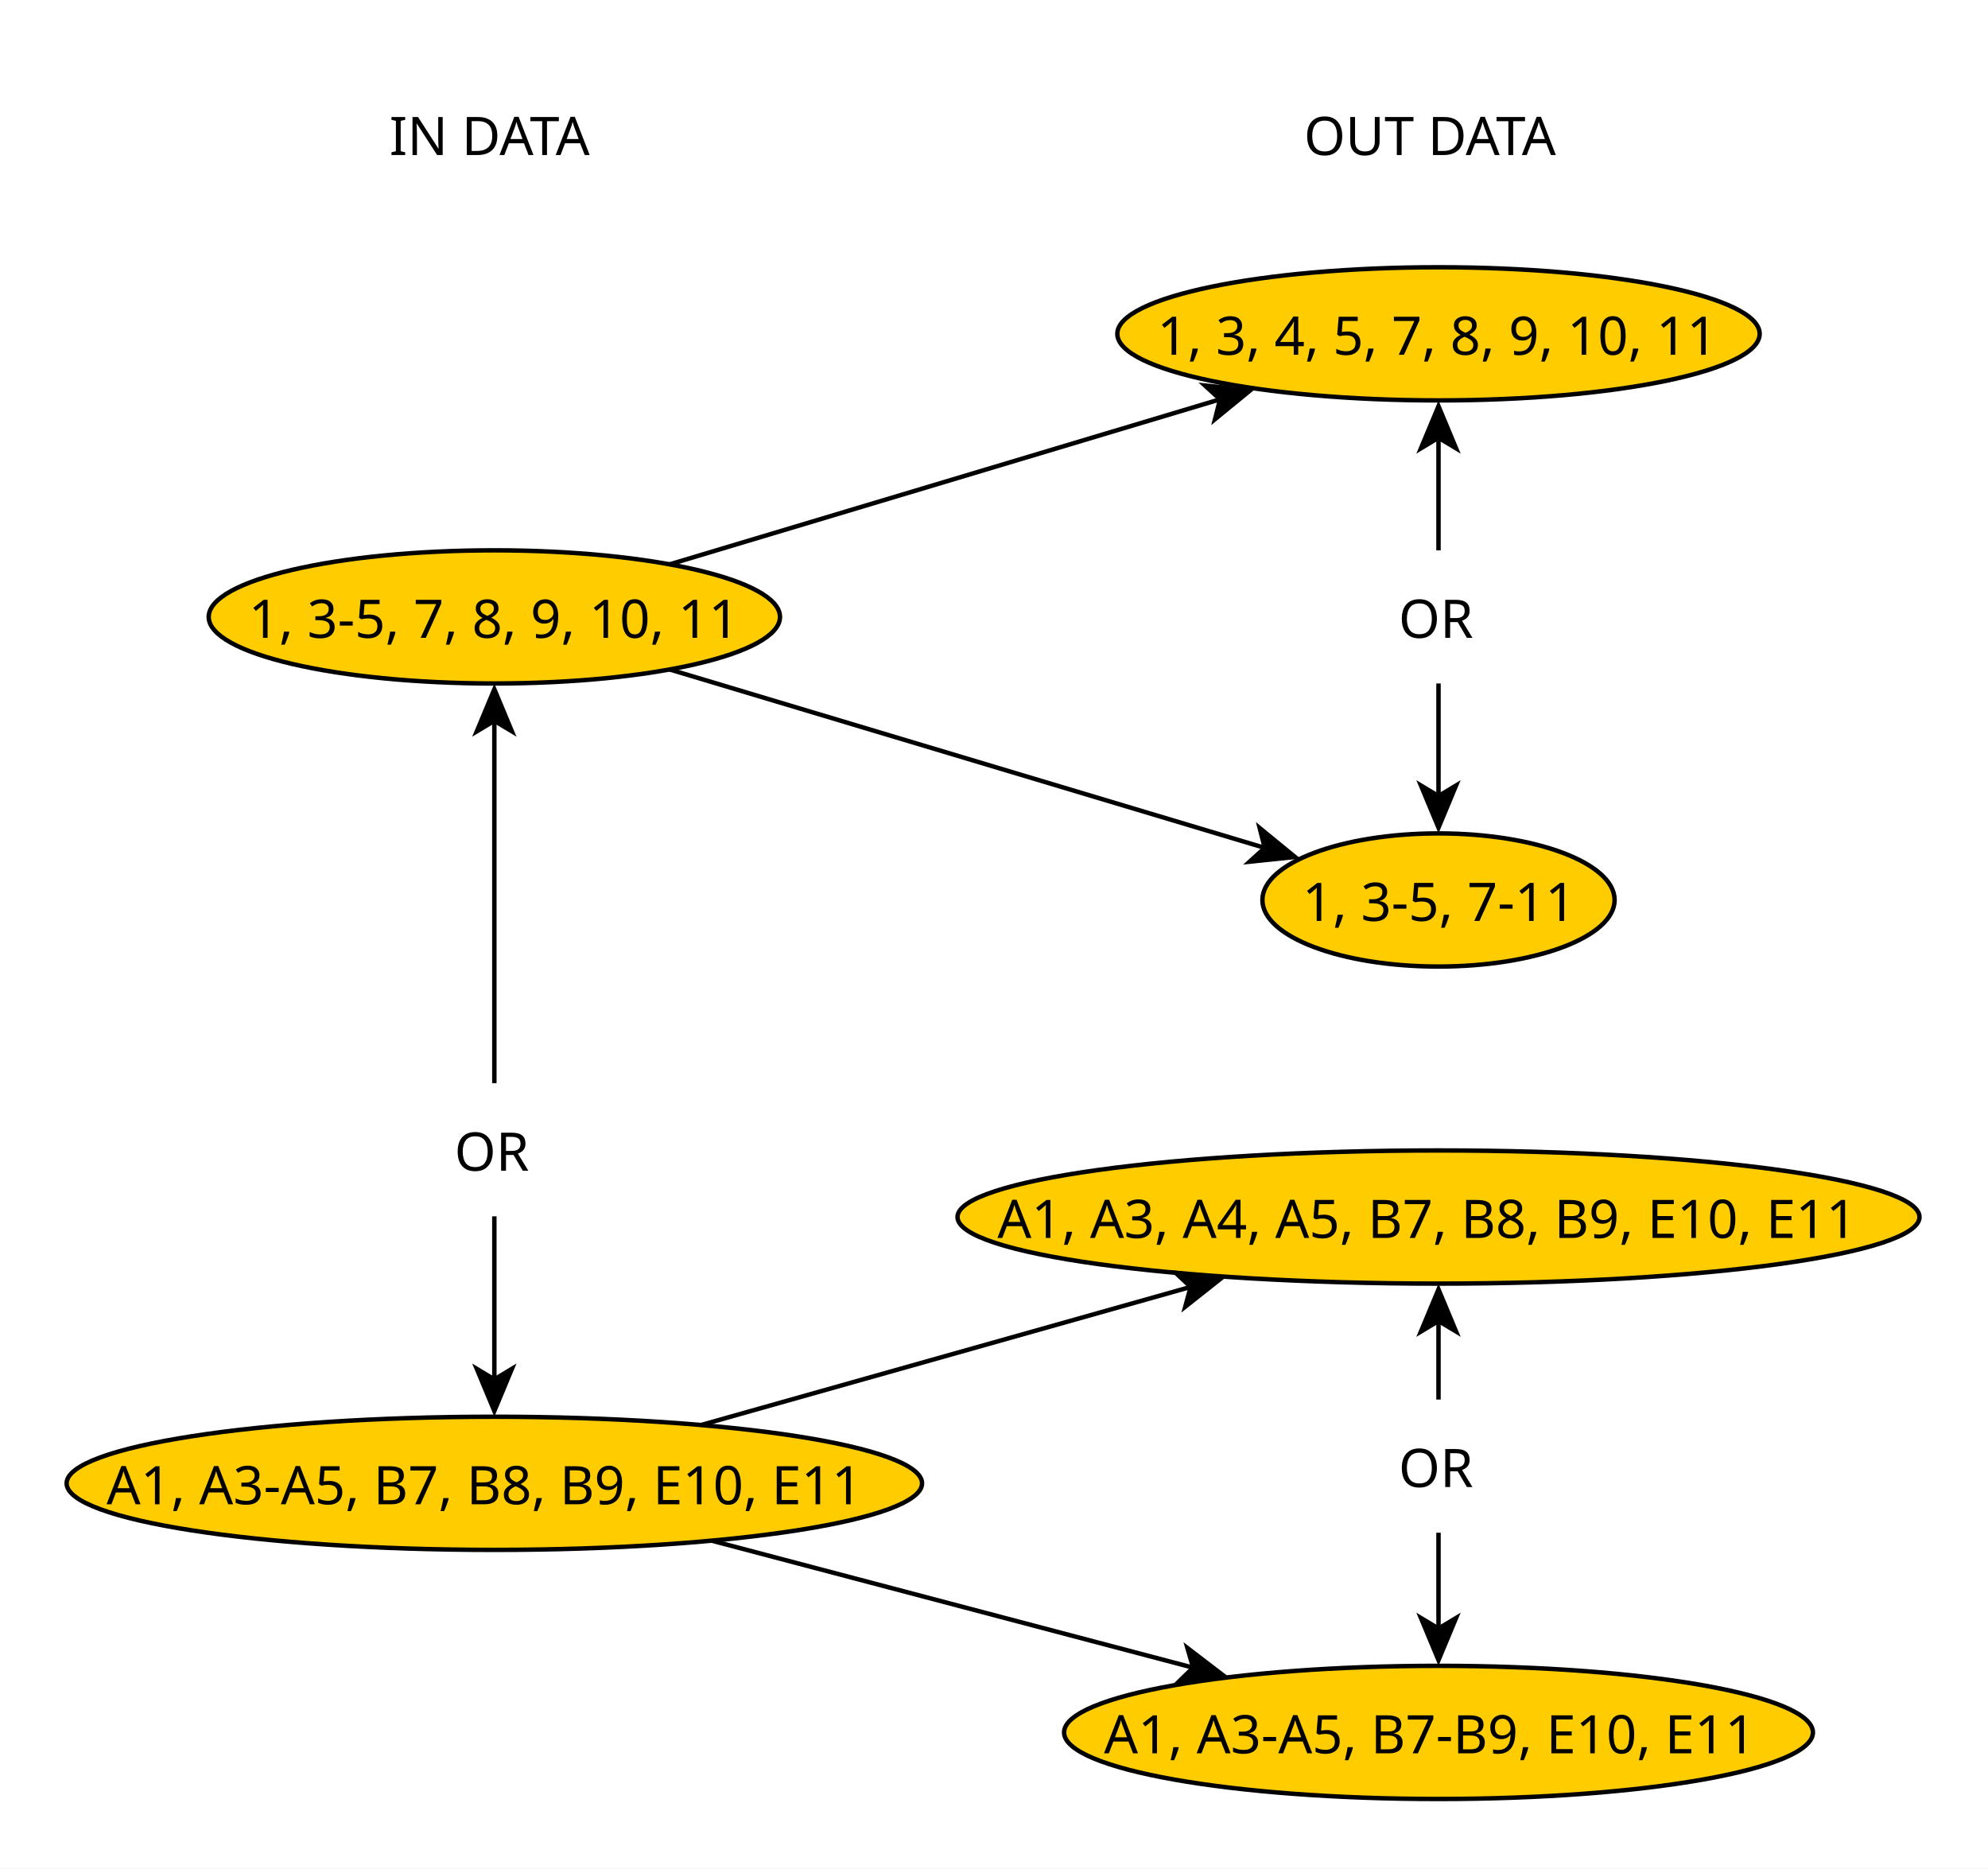
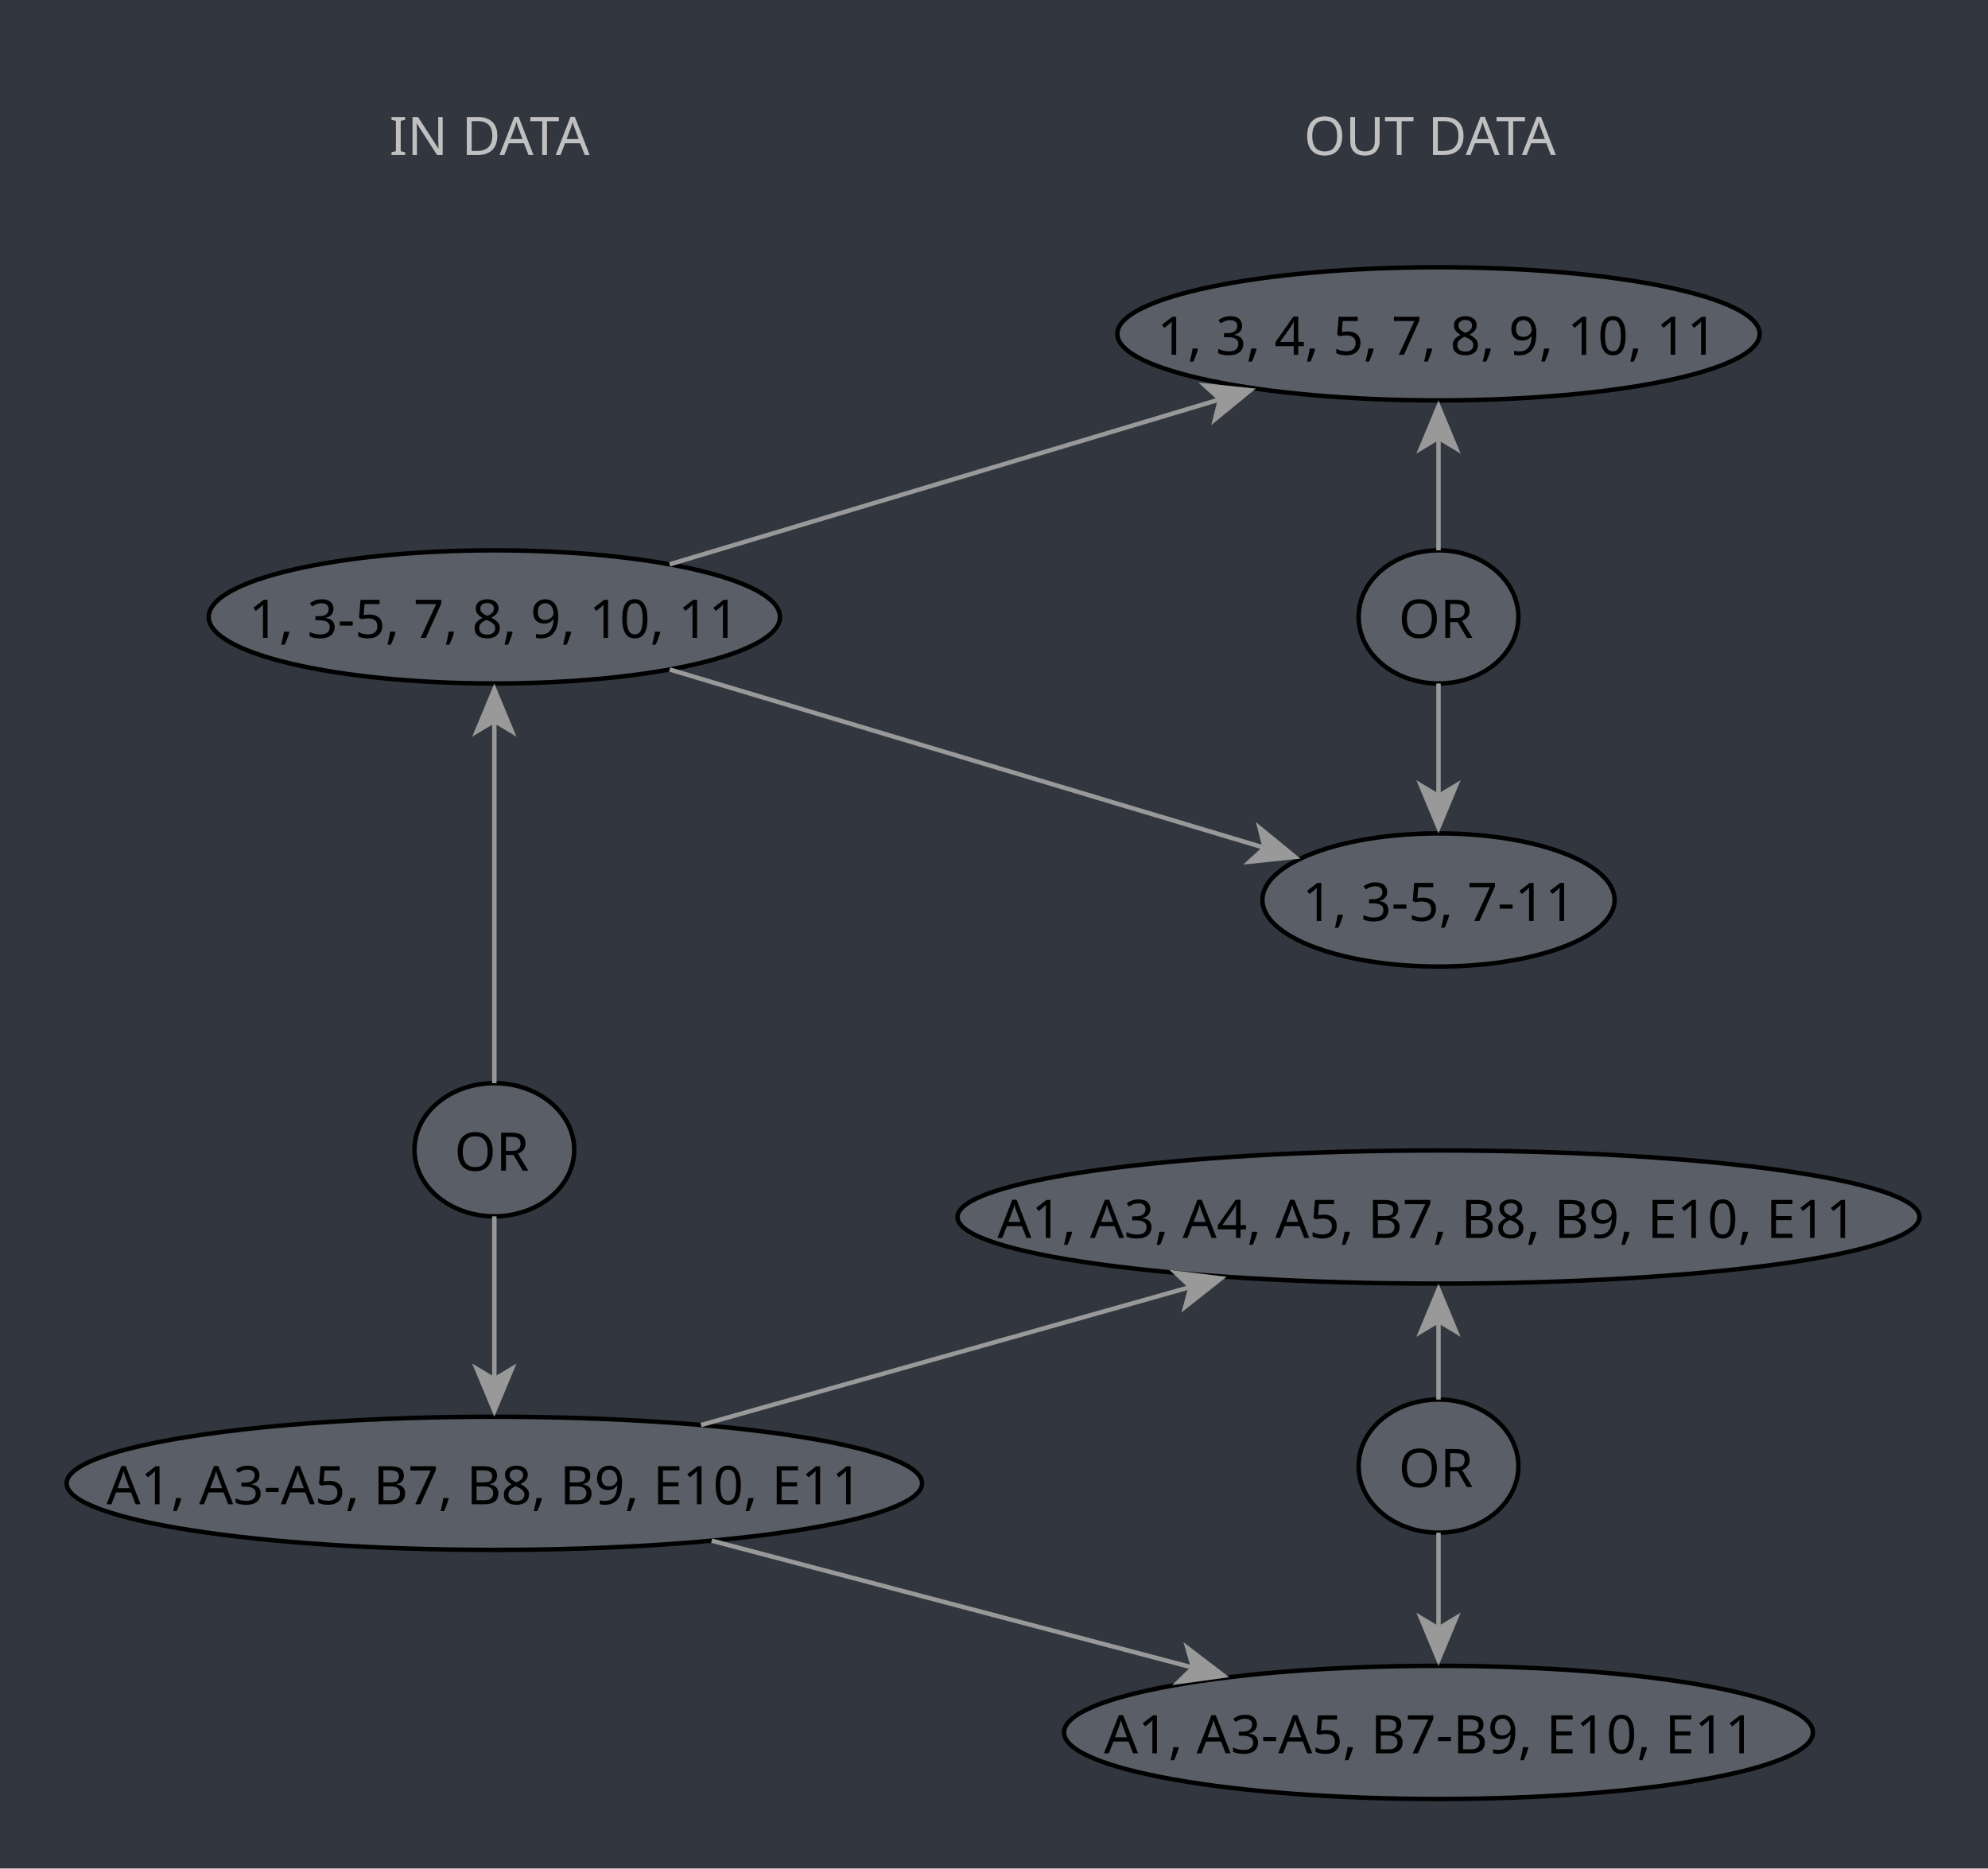
<svg xmlns="http://www.w3.org/2000/svg" fill-opacity="1" color-rendering="auto" color-interpolation="auto" text-rendering="auto" stroke="black" stroke-linecap="square" width="448" stroke-miterlimit="10" shape-rendering="auto" stroke-opacity="1" fill="black" stroke-dasharray="none" font-weight="normal" stroke-width="1" height="421" font-family="'Dialog'" font-style="normal" stroke-linejoin="miter" font-size="12px" stroke-dashoffset="0" image-rendering="auto">
  <defs id="genericDefs" />
  <g>
    <defs id="defs1">
-       <linearGradient x1="335.169" gradientUnits="userSpaceOnUse" x2="359.169" y1="-209" y2="-209" id="linearGradient1" spreadMethod="reflect">
-         <stop stop-opacity="1" stop-color="white" offset="0%" />
-         <stop stop-opacity="1" stop-color="white" offset="100%" />
+       <linearGradient x1="317.043" gradientUnits="userSpaceOnUse" x2="413.547" y1="-272.781" y2="-272.781" id="linearGradient1" spreadMethod="reflect">
+         <stop stop-opacity="1" stop-color="rgb(89,94,103)" offset="0%" />
+         <stop stop-opacity="1" stop-color="rgb(89,94,103)" offset="100%" />
      </linearGradient>
-       <linearGradient x1="335.169" gradientUnits="userSpaceOnUse" x2="359.169" y1="-17.656" y2="-17.656" id="linearGradient2" spreadMethod="reflect">
-         <stop stop-opacity="1" stop-color="white" offset="0%" />
-         <stop stop-opacity="1" stop-color="white" offset="100%" />
+       <linearGradient x1="327.94" gradientUnits="userSpaceOnUse" x2="380.854" y1="-145.219" y2="-145.219" id="linearGradient2" spreadMethod="reflect">
+         <stop stop-opacity="1" stop-color="rgb(89,94,103)" offset="0%" />
+         <stop stop-opacity="1" stop-color="rgb(89,94,103)" offset="100%" />
      </linearGradient>
-       <linearGradient x1="122.402" gradientUnits="userSpaceOnUse" x2="146.402" y1="-88.938" y2="-88.938" id="linearGradient3" spreadMethod="reflect">
-         <stop stop-opacity="1" stop-color="white" offset="0%" />
-         <stop stop-opacity="1" stop-color="white" offset="100%" />
+       <linearGradient x1="106.945" gradientUnits="userSpaceOnUse" x2="192.773" y1="-209" y2="-209" id="linearGradient3" spreadMethod="reflect">
+         <stop stop-opacity="1" stop-color="rgb(89,94,103)" offset="0%" />
+         <stop stop-opacity="1" stop-color="rgb(89,94,103)" offset="100%" />
+       </linearGradient>
+       <linearGradient x1="305.037" gradientUnits="userSpaceOnUse" x2="449.565" y1="-73.781" y2="-73.781" id="linearGradient4" spreadMethod="reflect">
+         <stop stop-opacity="1" stop-color="rgb(89,94,103)" offset="0%" />
+         <stop stop-opacity="1" stop-color="rgb(89,94,103)" offset="100%" />
+       </linearGradient>
+       <linearGradient x1="313.043" gradientUnits="userSpaceOnUse" x2="425.547" y1="42.344" y2="42.344" id="linearGradient5" spreadMethod="reflect">
+         <stop stop-opacity="1" stop-color="rgb(89,94,103)" offset="0%" />
+         <stop stop-opacity="1" stop-color="rgb(89,94,103)" offset="100%" />
+       </linearGradient>
+       <linearGradient x1="96.273" gradientUnits="userSpaceOnUse" x2="224.789" y1="-13.781" y2="-13.781" id="linearGradient6" spreadMethod="reflect">
+         <stop stop-opacity="1" stop-color="rgb(89,94,103)" offset="0%" />
+         <stop stop-opacity="1" stop-color="rgb(89,94,103)" offset="100%" />
+       </linearGradient>
+       <linearGradient x1="335.169" gradientUnits="userSpaceOnUse" x2="359.169" y1="-209" y2="-209" id="linearGradient7" spreadMethod="reflect">
+         <stop stop-opacity="1" stop-color="rgb(89,94,103)" offset="0%" />
+         <stop stop-opacity="1" stop-color="rgb(89,94,103)" offset="100%" />
+       </linearGradient>
+       <linearGradient x1="335.169" gradientUnits="userSpaceOnUse" x2="359.169" y1="-17.656" y2="-17.656" id="linearGradient8" spreadMethod="reflect">
+         <stop stop-opacity="1" stop-color="rgb(89,94,103)" offset="0%" />
+         <stop stop-opacity="1" stop-color="rgb(89,94,103)" offset="100%" />
+       </linearGradient>
+       <linearGradient x1="122.402" gradientUnits="userSpaceOnUse" x2="146.402" y1="-88.938" y2="-88.938" id="linearGradient9" spreadMethod="reflect">
+         <stop stop-opacity="1" stop-color="rgb(89,94,103)" offset="0%" />
+         <stop stop-opacity="1" stop-color="rgb(89,94,103)" offset="100%" />
      </linearGradient>
      <clipPath clipPathUnits="userSpaceOnUse" id="clipPath1">
        <path d="M0 0 L448 0 L448 421 L0 421 L0 0 Z" />
      </clipPath>
      <clipPath clipPathUnits="userSpaceOnUse" id="clipPath2">
        <path d="M17 -333 L465 -333 L465 88 L17 88 L17 -333 Z" />
      </clipPath>
    </defs>
-     <g fill="white" text-rendering="geometricPrecision" shape-rendering="geometricPrecision" transform="translate(-17,333)" stroke="white">
+     <g fill="rgb(49,54,63)" text-rendering="geometricPrecision" shape-rendering="geometricPrecision" transform="translate(-17,333)" stroke="rgb(49,54,63)">
      <rect x="17" width="448" height="421" y="-333" clip-path="url(#clipPath2)" stroke="none" />
    </g>
-     <g fill="rgb(255,204,0)" text-rendering="geometricPrecision" shape-rendering="geometricPrecision" transform="matrix(1,0,0,1,-17,333)" stroke="rgb(255,204,0)">
+     <g fill="url(#linearGradient1)" text-rendering="geometricPrecision" shape-rendering="geometricPrecision" transform="matrix(1,0,0,1,-17,333)" stroke="url(#linearGradient1)">
      <ellipse rx="72.378" ry="15" clip-path="url(#clipPath2)" cx="341.169" cy="-257.781" stroke="none" />
    </g>
    <g text-rendering="geometricPrecision" stroke-miterlimit="1.45" shape-rendering="geometricPrecision" transform="matrix(1,0,0,1,-17,333)" stroke-linecap="butt">
      <ellipse rx="72.378" fill="none" ry="15" clip-path="url(#clipPath2)" cx="341.169" cy="-257.781" />
      <text x="277.791" xml:space="preserve" y="-253.067" clip-path="url(#clipPath2)" font-family="sans-serif" stroke="none">1, 3, 4, 5, 7, 8, 9, 10, 11</text>
    </g>
-     <g fill="rgb(255,204,0)" text-rendering="geometricPrecision" shape-rendering="geometricPrecision" transform="matrix(1,0,0,1,-17,333)" stroke="rgb(255,204,0)">
+     <g fill="url(#linearGradient2)" text-rendering="geometricPrecision" shape-rendering="geometricPrecision" transform="matrix(1,0,0,1,-17,333)" stroke="url(#linearGradient2)">
      <ellipse rx="39.685" ry="15" clip-path="url(#clipPath2)" cx="341.169" cy="-130.219" stroke="none" />
    </g>
    <g text-rendering="geometricPrecision" stroke-miterlimit="1.45" shape-rendering="geometricPrecision" transform="matrix(1,0,0,1,-17,333)" stroke-linecap="butt">
      <ellipse rx="39.685" fill="none" ry="15" clip-path="url(#clipPath2)" cx="341.169" cy="-130.219" />
      <text x="310.483" xml:space="preserve" y="-125.505" clip-path="url(#clipPath2)" font-family="sans-serif" stroke="none">1, 3-5, 7-11</text>
    </g>
-     <g fill="rgb(255,204,0)" text-rendering="geometricPrecision" shape-rendering="geometricPrecision" transform="matrix(1,0,0,1,-17,333)" stroke="rgb(255,204,0)">
+     <g fill="url(#linearGradient3)" text-rendering="geometricPrecision" shape-rendering="geometricPrecision" transform="matrix(1,0,0,1,-17,333)" stroke="url(#linearGradient3)">
      <ellipse rx="64.371" ry="15" clip-path="url(#clipPath2)" cx="128.402" cy="-194" stroke="none" />
    </g>
    <g text-rendering="geometricPrecision" stroke-miterlimit="1.45" shape-rendering="geometricPrecision" transform="matrix(1,0,0,1,-17,333)" stroke-linecap="butt">
      <ellipse rx="64.371" fill="none" ry="15" clip-path="url(#clipPath2)" cx="128.402" cy="-194" />
      <text x="73.031" xml:space="preserve" y="-189.286" clip-path="url(#clipPath2)" font-family="sans-serif" stroke="none">1, 3-5, 7, 8, 9, 10, 11</text>
    </g>
-     <g fill="rgb(255,204,0)" text-rendering="geometricPrecision" shape-rendering="geometricPrecision" transform="matrix(1,0,0,1,-17,333)" stroke="rgb(255,204,0)">
+     <g fill="url(#linearGradient4)" text-rendering="geometricPrecision" shape-rendering="geometricPrecision" transform="matrix(1,0,0,1,-17,333)" stroke="url(#linearGradient4)">
      <ellipse rx="108.395" ry="15" clip-path="url(#clipPath2)" cx="341.169" cy="-58.781" stroke="none" />
    </g>
    <g text-rendering="geometricPrecision" stroke-miterlimit="1.45" shape-rendering="geometricPrecision" transform="matrix(1,0,0,1,-17,333)" stroke-linecap="butt">
      <ellipse rx="108.395" fill="none" ry="15" clip-path="url(#clipPath2)" cx="341.169" cy="-58.781" />
      <text x="241.773" xml:space="preserve" y="-54.067" clip-path="url(#clipPath2)" font-family="sans-serif" stroke="none">A1, A3, A4, A5, B7, B8, B9, E10, E11</text>
    </g>
-     <g fill="rgb(255,204,0)" text-rendering="geometricPrecision" shape-rendering="geometricPrecision" transform="matrix(1,0,0,1,-17,333)" stroke="rgb(255,204,0)">
+     <g fill="url(#linearGradient5)" text-rendering="geometricPrecision" shape-rendering="geometricPrecision" transform="matrix(1,0,0,1,-17,333)" stroke="url(#linearGradient5)">
      <ellipse rx="84.378" ry="15" clip-path="url(#clipPath2)" cx="341.169" cy="57.344" stroke="none" />
    </g>
    <g text-rendering="geometricPrecision" stroke-miterlimit="1.45" shape-rendering="geometricPrecision" transform="matrix(1,0,0,1,-17,333)" stroke-linecap="butt">
      <ellipse rx="84.378" fill="none" ry="15" clip-path="url(#clipPath2)" cx="341.169" cy="57.344" />
      <text x="265.791" xml:space="preserve" y="62.058" clip-path="url(#clipPath2)" font-family="sans-serif" stroke="none">A1, A3-A5, B7-B9, E10, E11</text>
    </g>
-     <g fill="rgb(255,204,0)" text-rendering="geometricPrecision" shape-rendering="geometricPrecision" transform="matrix(1,0,0,1,-17,333)" stroke="rgb(255,204,0)">
+     <g fill="url(#linearGradient6)" text-rendering="geometricPrecision" shape-rendering="geometricPrecision" transform="matrix(1,0,0,1,-17,333)" stroke="url(#linearGradient6)">
      <ellipse rx="96.387" ry="15" clip-path="url(#clipPath2)" cx="128.402" cy="1.219" stroke="none" />
    </g>
    <g text-rendering="geometricPrecision" stroke-miterlimit="1.45" shape-rendering="geometricPrecision" transform="matrix(1,0,0,1,-17,333)" stroke-linecap="butt">
      <ellipse rx="96.387" fill="none" ry="15" clip-path="url(#clipPath2)" cx="128.402" cy="1.219" />
      <text x="41.016" xml:space="preserve" y="5.933" clip-path="url(#clipPath2)" font-family="sans-serif" stroke="none">A1, A3-A5, B7, B8, B9, E10, E11</text>
    </g>
-     <g fill="url(#linearGradient1)" text-rendering="geometricPrecision" shape-rendering="geometricPrecision" transform="matrix(1,0,0,1,-17,333)" stroke="url(#linearGradient1)">
+     <g fill="url(#linearGradient7)" text-rendering="geometricPrecision" shape-rendering="geometricPrecision" transform="matrix(1,0,0,1,-17,333)" stroke="url(#linearGradient7)">
      <ellipse rx="18" ry="15" clip-path="url(#clipPath2)" cx="341.169" cy="-194" stroke="none" />
    </g>
-     <g stroke-linecap="butt" transform="matrix(1,0,0,1,-17,333)" fill="white" text-rendering="geometricPrecision" shape-rendering="geometricPrecision" stroke="white" stroke-miterlimit="1.45">
+     <g text-rendering="geometricPrecision" stroke-miterlimit="1.45" shape-rendering="geometricPrecision" transform="matrix(1,0,0,1,-17,333)" stroke-linecap="butt">
      <ellipse rx="18" fill="none" ry="15" clip-path="url(#clipPath2)" cx="341.169" cy="-194" />
-       <text x="332.169" y="-189.286" clip-path="url(#clipPath2)" fill="black" font-family="sans-serif" stroke="none" xml:space="preserve">OR</text>
+       <text x="332.169" xml:space="preserve" y="-189.286" clip-path="url(#clipPath2)" font-family="sans-serif" stroke="none">OR</text>
    </g>
-     <g fill="url(#linearGradient2)" text-rendering="geometricPrecision" shape-rendering="geometricPrecision" transform="matrix(1,0,0,1,-17,333)" stroke="url(#linearGradient2)">
+     <g fill="url(#linearGradient8)" text-rendering="geometricPrecision" shape-rendering="geometricPrecision" transform="matrix(1,0,0,1,-17,333)" stroke="url(#linearGradient8)">
      <ellipse rx="18" ry="15" clip-path="url(#clipPath2)" cx="341.169" cy="-2.656" stroke="none" />
    </g>
-     <g stroke-linecap="butt" transform="matrix(1,0,0,1,-17,333)" fill="white" text-rendering="geometricPrecision" shape-rendering="geometricPrecision" stroke="white" stroke-miterlimit="1.45">
+     <g text-rendering="geometricPrecision" stroke-miterlimit="1.45" shape-rendering="geometricPrecision" transform="matrix(1,0,0,1,-17,333)" stroke-linecap="butt">
      <ellipse rx="18" fill="none" ry="15" clip-path="url(#clipPath2)" cx="341.169" cy="-2.656" />
-       <text x="332.169" y="2.058" clip-path="url(#clipPath2)" fill="black" font-family="sans-serif" stroke="none" xml:space="preserve">OR</text>
+       <text x="332.169" xml:space="preserve" y="2.058" clip-path="url(#clipPath2)" font-family="sans-serif" stroke="none">OR</text>
    </g>
-     <g fill="url(#linearGradient3)" text-rendering="geometricPrecision" shape-rendering="geometricPrecision" transform="matrix(1,0,0,1,-17,333)" stroke="url(#linearGradient3)">
+     <g fill="url(#linearGradient9)" text-rendering="geometricPrecision" shape-rendering="geometricPrecision" transform="matrix(1,0,0,1,-17,333)" stroke="url(#linearGradient9)">
      <ellipse rx="18" ry="15" clip-path="url(#clipPath2)" cx="128.402" cy="-73.938" stroke="none" />
    </g>
-     <g stroke-linecap="butt" transform="matrix(1,0,0,1,-17,333)" fill="white" text-rendering="geometricPrecision" shape-rendering="geometricPrecision" stroke="white" stroke-miterlimit="1.45">
+     <g text-rendering="geometricPrecision" stroke-miterlimit="1.45" shape-rendering="geometricPrecision" transform="matrix(1,0,0,1,-17,333)" stroke-linecap="butt">
      <ellipse rx="18" fill="none" ry="15" clip-path="url(#clipPath2)" cx="128.402" cy="-73.938" />
-       <text x="119.402" y="-69.224" clip-path="url(#clipPath2)" fill="black" font-family="sans-serif" stroke="none" xml:space="preserve">OR</text>
-       <rect stroke-linecap="square" x="95.733" y="-317.781" clip-path="url(#clipPath2)" width="65.338" height="30" stroke="none" stroke-miterlimit="10" />
-       <rect fill="none" x="95.733" width="65.338" height="30" y="-317.781" clip-path="url(#clipPath2)" />
-       <text x="104.733" y="-298.067" clip-path="url(#clipPath2)" fill="black" font-family="sans-serif" stroke="none" xml:space="preserve">IN DATA</text>
-       <rect stroke-linecap="square" x="308.5" y="-317.781" clip-path="url(#clipPath2)" width="65.338" height="30" stroke="none" stroke-miterlimit="10" />
-       <rect fill="none" x="308.5" width="65.338" height="30" y="-317.781" clip-path="url(#clipPath2)" />
-       <text x="310.835" y="-298.067" clip-path="url(#clipPath2)" fill="black" font-family="sans-serif" stroke="none" xml:space="preserve">OUT DATA</text>
-       <path fill="none" d="M167.909 -205.843 L292.346 -243.146" clip-path="url(#clipPath2)" stroke="black" />
-       <path fill="black" d="M300.009 -245.443 L287.079 -246.786 L291.388 -242.858 L289.95 -237.208 Z" clip-path="url(#clipPath2)" stroke="none" />
-       <path fill="none" d="M167.909 -182.157 L302.412 -141.837" clip-path="url(#clipPath2)" stroke="black" />
-       <path fill="black" d="M310.075 -139.54 L300.017 -147.775 L301.454 -142.124 L297.145 -138.196 Z" clip-path="url(#clipPath2)" stroke="none" />
-       <path fill="none" d="M174.973 -11.914 L285.717 -43.144" clip-path="url(#clipPath2)" stroke="black" />
-       <path fill="black" d="M293.417 -45.315 L280.51 -46.871 L284.755 -42.873 L283.224 -37.246 Z" clip-path="url(#clipPath2)" stroke="none" />
-       <path fill="none" d="M177.379 14.138 L286.278 42.864" clip-path="url(#clipPath2)" stroke="black" />
-       <path fill="black" d="M294.014 44.905 L283.686 37.009 L285.311 42.609 L281.135 46.679 Z" clip-path="url(#clipPath2)" stroke="none" />
-       <path fill="none" d="M341.169 -209 L341.169 -234.781" clip-path="url(#clipPath2)" stroke="black" />
-       <path fill="black" d="M341.169 -242.781 L336.169 -230.781 L341.169 -233.781 L346.169 -230.781 Z" clip-path="url(#clipPath2)" stroke="none" />
-       <path fill="none" d="M341.169 -179 L341.169 -153.219" clip-path="url(#clipPath2)" stroke="black" />
-       <path fill="black" d="M341.169 -145.219 L346.169 -157.219 L341.169 -154.219 L336.169 -157.219 Z" clip-path="url(#clipPath2)" stroke="none" />
-       <path fill="none" d="M341.169 -17.656 L341.169 -35.781" clip-path="url(#clipPath2)" stroke="black" />
-       <path fill="black" d="M341.169 -43.781 L336.169 -31.781 L341.169 -34.781 L346.169 -31.781 Z" clip-path="url(#clipPath2)" stroke="none" />
-       <path fill="none" d="M341.169 12.344 L341.169 34.355" clip-path="url(#clipPath2)" stroke="black" />
-       <path fill="black" d="M341.169 42.355 L346.169 30.355 L341.169 33.355 L336.169 30.355 Z" clip-path="url(#clipPath2)" stroke="none" />
-       <path fill="none" d="M128.402 -88.938 L128.402 -171" clip-path="url(#clipPath2)" stroke="black" />
-       <path fill="black" d="M128.402 -179 L123.402 -167 L128.402 -170 L133.402 -167 Z" clip-path="url(#clipPath2)" stroke="none" />
-       <path fill="none" d="M128.402 -58.938 L128.402 -21.781" clip-path="url(#clipPath2)" stroke="black" />
-       <path fill="black" d="M128.402 -13.781 L133.402 -25.781 L128.402 -22.781 L123.402 -25.781 Z" clip-path="url(#clipPath2)" stroke="none" />
+       <text x="119.402" xml:space="preserve" y="-69.224" clip-path="url(#clipPath2)" font-family="sans-serif" stroke="none">OR</text>
+       <text x="104.733" y="-298.067" clip-path="url(#clipPath2)" fill="silver" font-family="sans-serif" stroke="none" xml:space="preserve">IN DATA</text>
+       <text x="310.835" y="-298.067" clip-path="url(#clipPath2)" fill="silver" font-family="sans-serif" stroke="none" xml:space="preserve">OUT DATA</text>
+       <path fill="none" d="M167.909 -205.843 L292.346 -243.146" clip-path="url(#clipPath2)" stroke="rgb(153,153,153)" />
+       <path fill="rgb(153,153,153)" d="M300.009 -245.443 L287.079 -246.786 L291.388 -242.858 L289.95 -237.208 Z" clip-path="url(#clipPath2)" stroke="none" />
+       <path fill="none" d="M167.909 -182.157 L302.412 -141.837" clip-path="url(#clipPath2)" stroke="rgb(153,153,153)" />
+       <path fill="rgb(153,153,153)" d="M310.075 -139.54 L300.017 -147.775 L301.454 -142.124 L297.145 -138.196 Z" clip-path="url(#clipPath2)" stroke="none" />
+       <path fill="none" d="M174.973 -11.914 L285.717 -43.144" clip-path="url(#clipPath2)" stroke="rgb(153,153,153)" />
+       <path fill="rgb(153,153,153)" d="M293.417 -45.315 L280.51 -46.871 L284.755 -42.873 L283.224 -37.246 Z" clip-path="url(#clipPath2)" stroke="none" />
+       <path fill="none" d="M177.379 14.138 L286.278 42.864" clip-path="url(#clipPath2)" stroke="rgb(153,153,153)" />
+       <path fill="rgb(153,153,153)" d="M294.014 44.905 L283.686 37.009 L285.311 42.609 L281.135 46.679 Z" clip-path="url(#clipPath2)" stroke="none" />
+       <path fill="none" d="M341.169 -209 L341.169 -234.781" clip-path="url(#clipPath2)" stroke="rgb(153,153,153)" />
+       <path fill="rgb(153,153,153)" d="M341.169 -242.781 L336.169 -230.781 L341.169 -233.781 L346.169 -230.781 Z" clip-path="url(#clipPath2)" stroke="none" />
+       <path fill="none" d="M341.169 -179 L341.169 -153.219" clip-path="url(#clipPath2)" stroke="rgb(153,153,153)" />
+       <path fill="rgb(153,153,153)" d="M341.169 -145.219 L346.169 -157.219 L341.169 -154.219 L336.169 -157.219 Z" clip-path="url(#clipPath2)" stroke="none" />
+       <path fill="none" d="M341.169 -17.656 L341.169 -35.781" clip-path="url(#clipPath2)" stroke="rgb(153,153,153)" />
+       <path fill="rgb(153,153,153)" d="M341.169 -43.781 L336.169 -31.781 L341.169 -34.781 L346.169 -31.781 Z" clip-path="url(#clipPath2)" stroke="none" />
+       <path fill="none" d="M341.169 12.344 L341.169 34.355" clip-path="url(#clipPath2)" stroke="rgb(153,153,153)" />
+       <path fill="rgb(153,153,153)" d="M341.169 42.355 L346.169 30.355 L341.169 33.355 L336.169 30.355 Z" clip-path="url(#clipPath2)" stroke="none" />
+       <path fill="none" d="M128.402 -88.938 L128.402 -171" clip-path="url(#clipPath2)" stroke="rgb(153,153,153)" />
+       <path fill="rgb(153,153,153)" d="M128.402 -179 L123.402 -167 L128.402 -170 L133.402 -167 Z" clip-path="url(#clipPath2)" stroke="none" />
+       <path fill="none" d="M128.402 -58.938 L128.402 -21.781" clip-path="url(#clipPath2)" stroke="rgb(153,153,153)" />
+       <path fill="rgb(153,153,153)" d="M128.402 -13.781 L133.402 -25.781 L128.402 -22.781 L123.402 -25.781 Z" clip-path="url(#clipPath2)" stroke="none" />
    </g>
  </g>
</svg>
